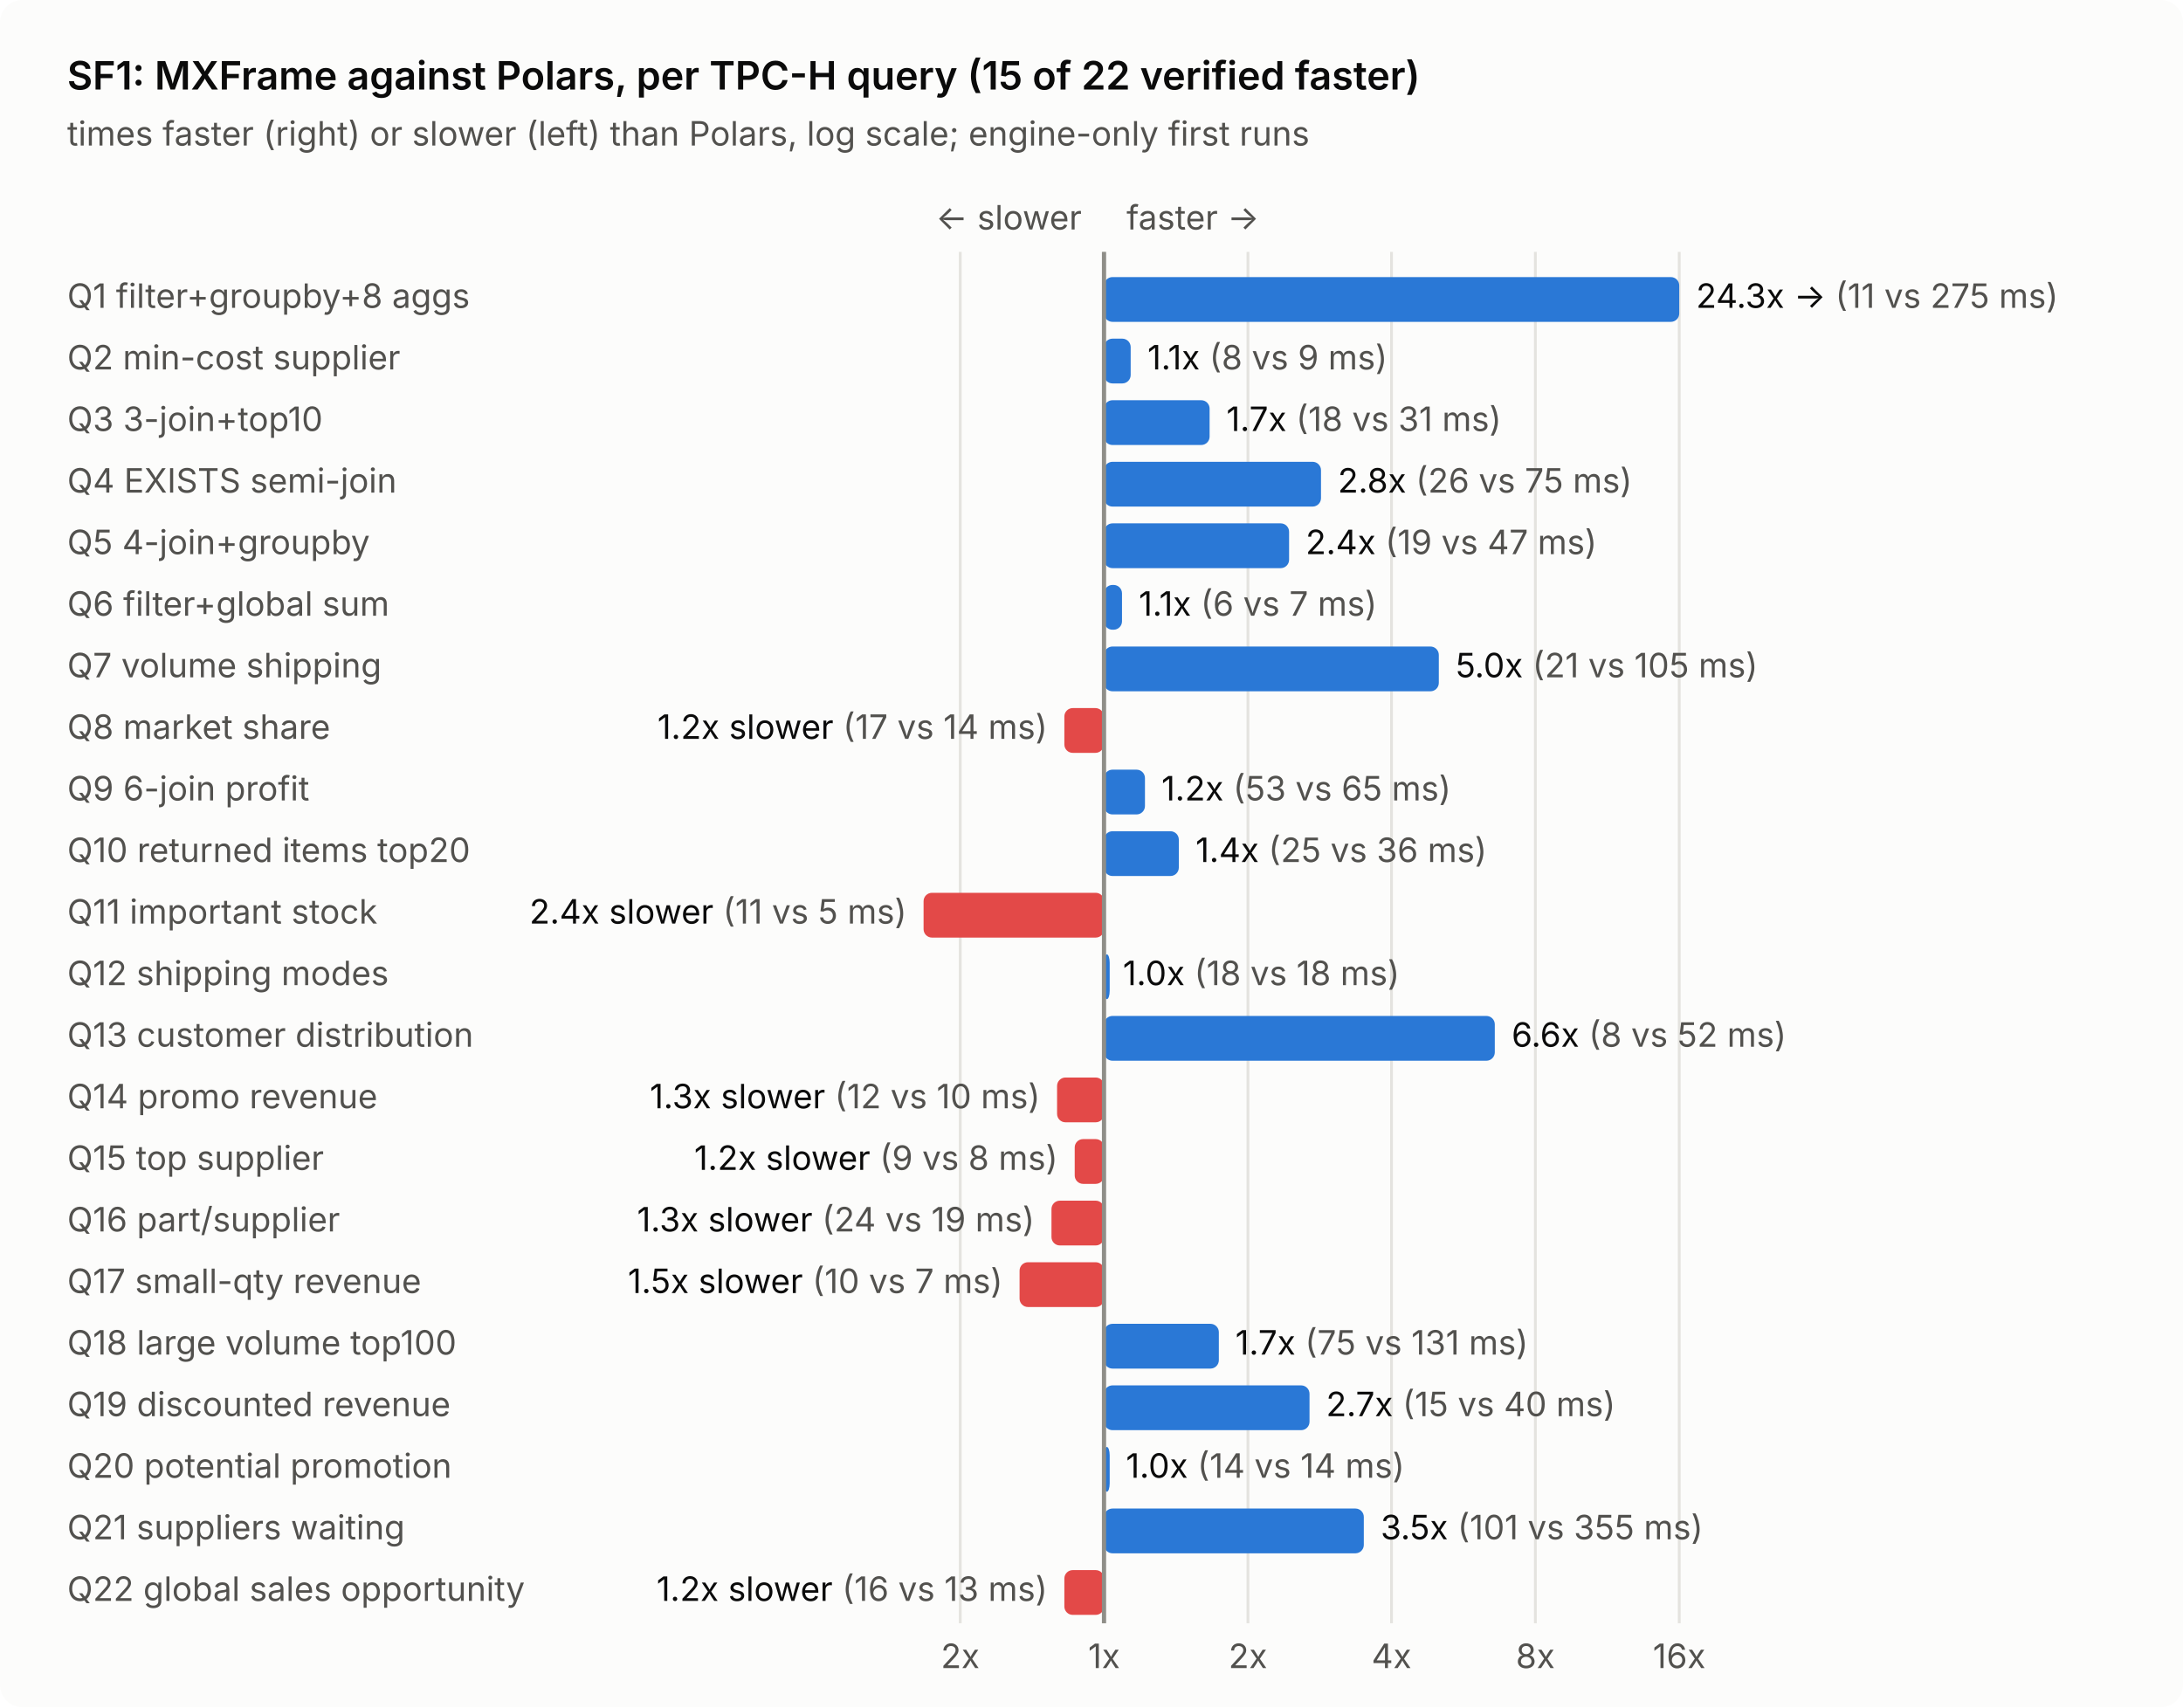
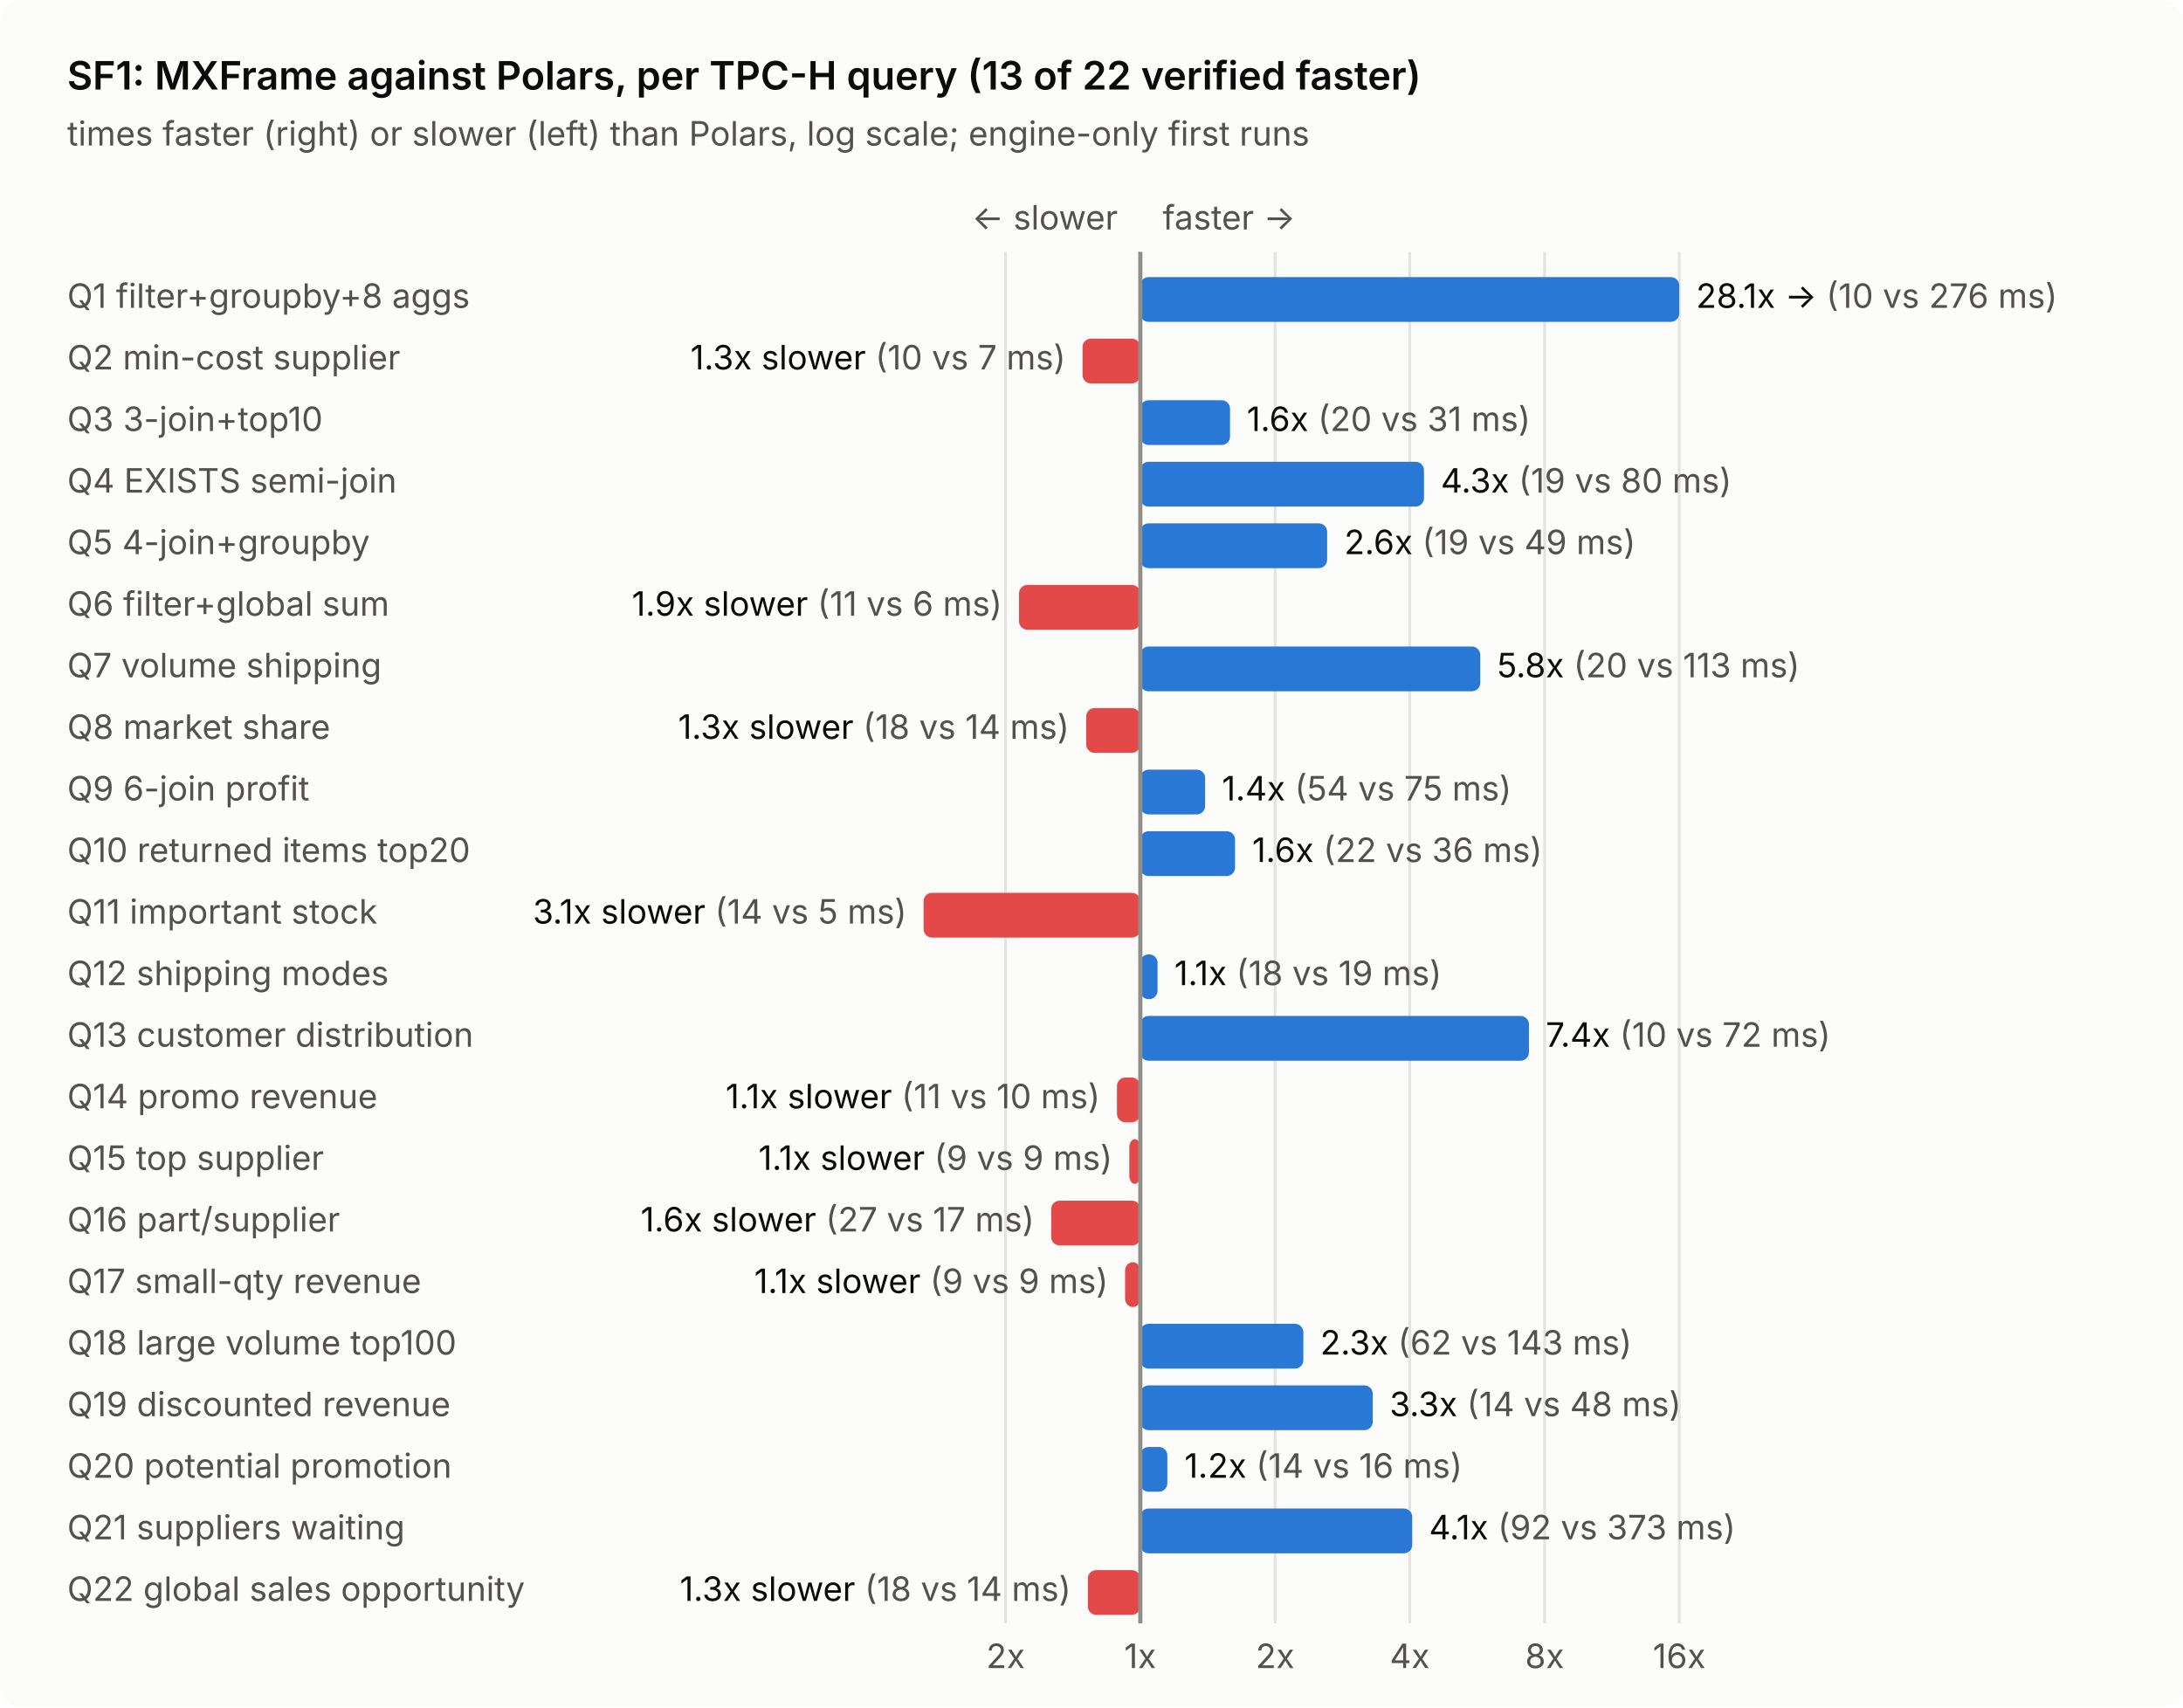
<svg xmlns="http://www.w3.org/2000/svg" width="780" height="610" viewBox="0 0 780 610" role="img" aria-label="Per-query speed against Polars at SF1">
  <style>
  .bg { fill: #fcfcfb } .t1 { fill: #0b0b0b } .t2 { fill: #52514e } .grid { stroke: #e4e3df }
  .axis { stroke: #b8b7b0 } .mx { stroke: #2a78d6; fill: #2a78d6 } .mxl { stroke: #2a78d6; fill: none } .pl { stroke: #eb6834 } .dk { stroke: #1baf7a }
  .fast { fill: #2a78d6 } .slow { fill: #e34948 } .mid { stroke: #8f8e88 }
  @media (prefers-color-scheme: dark) {
    .bg { fill: #1a1a19 } .t1 { fill: #f0efec } .t2 { fill: #c3c2b7 } .grid { stroke: #383835 }
    .axis { stroke: #5c5b57 } .mx { stroke: #3987e5; fill: #3987e5 } .mxl { stroke: #3987e5; fill: none } .pl { stroke: #d95926 } .dk { stroke: #199e70 }
    .fast { fill: #3987e5 } .slow { fill: #e66767 } .mid { stroke: #8f8e88 }
  }
  text { font-family: ui-sans-serif, system-ui, -apple-system, "Segoe UI", sans-serif; font-size: 12px }
  .title { font-size: 14px; font-weight: 600 }
</style>
  <rect class="bg" width="780" height="610" rx="8" />
-   <text class="t1 title" x="24" y="32">SF1: MXFrame against Polars, per TPC-H query (15 of 22 verified faster)</text>
+   <text class="t1 title" x="24" y="32">SF1: MXFrame against Polars, per TPC-H query (13 of 22 verified faster)</text>
  <text class="t2" x="24" y="52">times faster (right) or slower (left) than Polars, log scale; engine-only first runs</text>
-   <text class="t2" x="402.5" y="82">faster →</text>
-   <text class="t2" x="386.5" y="82" text-anchor="end">← slower</text>
-   <line class="grid" x1="343.1" x2="343.1" y1="90" y2="580" />
-   <text class="t2" x="343.1" y="596" text-anchor="middle">2x</text>
-   <line class="grid" x1="394.5" x2="394.5" y1="90" y2="580" />
-   <text class="t2" x="394.5" y="596" text-anchor="middle">1x</text>
-   <line class="grid" x1="445.9" x2="445.9" y1="90" y2="580" />
-   <text class="t2" x="445.9" y="596" text-anchor="middle">2x</text>
-   <line class="grid" x1="497.2" x2="497.2" y1="90" y2="580" />
-   <text class="t2" x="497.2" y="596" text-anchor="middle">4x</text>
-   <line class="grid" x1="548.6" x2="548.6" y1="90" y2="580" />
-   <text class="t2" x="548.6" y="596" text-anchor="middle">8x</text>
+   <text class="t2" x="415.4" y="82">faster →</text>
+   <text class="t2" x="399.4" y="82" text-anchor="end">← slower</text>
+   <line class="grid" x1="359.3" x2="359.3" y1="90" y2="580" />
+   <text class="t2" x="359.3" y="596" text-anchor="middle">2x</text>
+   <line class="grid" x1="407.4" x2="407.4" y1="90" y2="580" />
+   <text class="t2" x="407.4" y="596" text-anchor="middle">1x</text>
+   <line class="grid" x1="455.6" x2="455.6" y1="90" y2="580" />
+   <text class="t2" x="455.6" y="596" text-anchor="middle">2x</text>
+   <line class="grid" x1="503.7" x2="503.7" y1="90" y2="580" />
+   <text class="t2" x="503.7" y="596" text-anchor="middle">4x</text>
+   <line class="grid" x1="551.9" x2="551.9" y1="90" y2="580" />
+   <text class="t2" x="551.9" y="596" text-anchor="middle">8x</text>
  <line class="grid" x1="600.0" x2="600.0" y1="90" y2="580" />
  <text class="t2" x="600.0" y="596" text-anchor="middle">16x</text>
  <text class="t2" x="24" y="110">Q1 filter+groupby+8 aggs</text>
-   <rect class="fast" x="394.5" y="99" width="205.5" height="16" rx="3" />
-   <text class="t1" x="606.0" y="110" text-anchor="start">24.3x → <tspan class="t2">(11 vs 275 ms)</tspan>
+   <rect class="fast" x="407.4" y="99" width="192.6" height="16" rx="3" />
+   <text class="t1" x="606.0" y="110" text-anchor="start">28.1x → <tspan class="t2">(10 vs 276 ms)</tspan>
  </text>
  <text class="t2" x="24" y="132">Q2 min-cost supplier</text>
-   <rect class="fast" x="394.5" y="121" width="9.5" height="16" rx="3" />
-   <text class="t1" x="410.0" y="132" text-anchor="start">1.1x <tspan class="t2">(8 vs 9 ms)</tspan>
+   <rect class="slow" x="386.8" y="121" width="20.6" height="16" rx="3" />
+   <text class="t1" x="380.8" y="132" text-anchor="end">1.3x slower <tspan class="t2">(10 vs 7 ms)</tspan>
  </text>
  <text class="t2" x="24" y="154">Q3 3-join+top10</text>
-   <rect class="fast" x="394.5" y="143" width="37.7" height="16" rx="3" />
-   <text class="t1" x="438.2" y="154" text-anchor="start">1.7x <tspan class="t2">(18 vs 31 ms)</tspan>
+   <rect class="fast" x="407.4" y="143" width="32.1" height="16" rx="3" />
+   <text class="t1" x="445.5" y="154" text-anchor="start">1.6x <tspan class="t2">(20 vs 31 ms)</tspan>
  </text>
  <text class="t2" x="24" y="176">Q4 EXISTS semi-join</text>
-   <rect class="fast" x="394.5" y="165" width="77.5" height="16" rx="3" />
-   <text class="t1" x="478.0" y="176" text-anchor="start">2.8x <tspan class="t2">(26 vs 75 ms)</tspan>
+   <rect class="fast" x="407.4" y="165" width="101.4" height="16" rx="3" />
+   <text class="t1" x="514.8" y="176" text-anchor="start">4.3x <tspan class="t2">(19 vs 80 ms)</tspan>
  </text>
  <text class="t2" x="24" y="198">Q5 4-join+groupby</text>
-   <rect class="fast" x="394.5" y="187" width="66.1" height="16" rx="3" />
-   <text class="t1" x="466.5" y="198" text-anchor="start">2.4x <tspan class="t2">(19 vs 47 ms)</tspan>
+   <rect class="fast" x="407.4" y="187" width="66.8" height="16" rx="3" />
+   <text class="t1" x="480.3" y="198" text-anchor="start">2.6x <tspan class="t2">(19 vs 49 ms)</tspan>
  </text>
  <text class="t2" x="24" y="220">Q6 filter+global sum</text>
-   <rect class="fast" x="394.5" y="209" width="6.4" height="16" rx="3" />
-   <text class="t1" x="406.9" y="220" text-anchor="start">1.1x <tspan class="t2">(6 vs 7 ms)</tspan>
+   <rect class="slow" x="364.1" y="209" width="43.3" height="16" rx="3" />
+   <text class="t1" x="358.1" y="220" text-anchor="end">1.9x slower <tspan class="t2">(11 vs 6 ms)</tspan>
  </text>
  <text class="t2" x="24" y="242">Q7 volume shipping</text>
-   <rect class="fast" x="394.5" y="231" width="119.6" height="16" rx="3" />
-   <text class="t1" x="520.1" y="242" text-anchor="start">5.0x <tspan class="t2">(21 vs 105 ms)</tspan>
+   <rect class="fast" x="407.4" y="231" width="121.5" height="16" rx="3" />
+   <text class="t1" x="534.9" y="242" text-anchor="start">5.8x <tspan class="t2">(20 vs 113 ms)</tspan>
  </text>
  <text class="t2" x="24" y="264">Q8 market share</text>
-   <rect class="slow" x="380.3" y="253" width="14.1" height="16" rx="3" />
-   <text class="t1" x="374.3" y="264" text-anchor="end">1.2x slower <tspan class="t2">(17 vs 14 ms)</tspan>
+   <rect class="slow" x="388.1" y="253" width="19.3" height="16" rx="3" />
+   <text class="t1" x="382.1" y="264" text-anchor="end">1.3x slower <tspan class="t2">(18 vs 14 ms)</tspan>
  </text>
  <text class="t2" x="24" y="286">Q9 6-join profit</text>
-   <rect class="fast" x="394.5" y="275" width="14.6" height="16" rx="3" />
-   <text class="t1" x="415.0" y="286" text-anchor="start">1.2x <tspan class="t2">(53 vs 65 ms)</tspan>
+   <rect class="fast" x="407.4" y="275" width="23.2" height="16" rx="3" />
+   <text class="t1" x="436.6" y="286" text-anchor="start">1.4x <tspan class="t2">(54 vs 75 ms)</tspan>
  </text>
  <text class="t2" x="24" y="308">Q10 returned items top20</text>
-   <rect class="fast" x="394.5" y="297" width="26.7" height="16" rx="3" />
-   <text class="t1" x="427.2" y="308" text-anchor="start">1.4x <tspan class="t2">(25 vs 36 ms)</tspan>
+   <rect class="fast" x="407.4" y="297" width="33.9" height="16" rx="3" />
+   <text class="t1" x="447.4" y="308" text-anchor="start">1.6x <tspan class="t2">(22 vs 36 ms)</tspan>
  </text>
  <text class="t2" x="24" y="330">Q11 important stock</text>
-   <rect class="slow" x="330.0" y="319" width="64.5" height="16" rx="3" />
-   <text class="t1" x="324.0" y="330" text-anchor="end">2.4x slower <tspan class="t2">(11 vs 5 ms)</tspan>
+   <rect class="slow" x="330.0" y="319" width="77.4" height="16" rx="3" />
+   <text class="t1" x="324.0" y="330" text-anchor="end">3.1x slower <tspan class="t2">(14 vs 5 ms)</tspan>
  </text>
  <text class="t2" x="24" y="352">Q12 shipping modes</text>
-   <rect class="fast" x="394.5" y="341" width="2.0" height="16" rx="3" />
-   <text class="t1" x="401.2" y="352" text-anchor="start">1.0x <tspan class="t2">(18 vs 18 ms)</tspan>
+   <rect class="fast" x="407.4" y="341" width="6.2" height="16" rx="3" />
+   <text class="t1" x="419.6" y="352" text-anchor="start">1.1x <tspan class="t2">(18 vs 19 ms)</tspan>
  </text>
  <text class="t2" x="24" y="374">Q13 customer distribution</text>
-   <rect class="fast" x="394.5" y="363" width="139.6" height="16" rx="3" />
-   <text class="t1" x="540.1" y="374" text-anchor="start">6.6x <tspan class="t2">(8 vs 52 ms)</tspan>
+   <rect class="fast" x="407.4" y="363" width="138.9" height="16" rx="3" />
+   <text class="t1" x="552.3" y="374" text-anchor="start">7.4x <tspan class="t2">(10 vs 72 ms)</tspan>
  </text>
  <text class="t2" x="24" y="396">Q14 promo revenue</text>
-   <rect class="slow" x="377.7" y="385" width="16.8" height="16" rx="3" />
-   <text class="t1" x="371.7" y="396" text-anchor="end">1.3x slower <tspan class="t2">(12 vs 10 ms)</tspan>
+   <rect class="slow" x="399.1" y="385" width="8.3" height="16" rx="3" />
+   <text class="t1" x="393.1" y="396" text-anchor="end">1.1x slower <tspan class="t2">(11 vs 10 ms)</tspan>
  </text>
  <text class="t2" x="24" y="418">Q15 top supplier</text>
-   <rect class="slow" x="384.0" y="407" width="10.5" height="16" rx="3" />
-   <text class="t1" x="378.0" y="418" text-anchor="end">1.2x slower <tspan class="t2">(9 vs 8 ms)</tspan>
+   <rect class="slow" x="403.5" y="407" width="3.9" height="16" rx="3" />
+   <text class="t1" x="397.5" y="418" text-anchor="end">1.1x slower <tspan class="t2">(9 vs 9 ms)</tspan>
  </text>
  <text class="t2" x="24" y="440">Q16 part/supplier</text>
-   <rect class="slow" x="375.7" y="429" width="18.8" height="16" rx="3" />
-   <text class="t1" x="369.7" y="440" text-anchor="end">1.3x slower <tspan class="t2">(24 vs 19 ms)</tspan>
+   <rect class="slow" x="375.6" y="429" width="31.9" height="16" rx="3" />
+   <text class="t1" x="369.6" y="440" text-anchor="end">1.6x slower <tspan class="t2">(27 vs 17 ms)</tspan>
  </text>
  <text class="t2" x="24" y="462">Q17 small-qty revenue</text>
-   <rect class="slow" x="364.3" y="451" width="30.2" height="16" rx="3" />
-   <text class="t1" x="358.3" y="462" text-anchor="end">1.5x slower <tspan class="t2">(10 vs 7 ms)</tspan>
+   <rect class="slow" x="402.0" y="451" width="5.5" height="16" rx="3" />
+   <text class="t1" x="396.0" y="462" text-anchor="end">1.1x slower <tspan class="t2">(9 vs 9 ms)</tspan>
  </text>
  <text class="t2" x="24" y="484">Q18 large volume top100</text>
-   <rect class="fast" x="394.5" y="473" width="41.0" height="16" rx="3" />
-   <text class="t1" x="441.4" y="484" text-anchor="start">1.7x <tspan class="t2">(75 vs 131 ms)</tspan>
+   <rect class="fast" x="407.4" y="473" width="58.3" height="16" rx="3" />
+   <text class="t1" x="471.7" y="484" text-anchor="start">2.3x <tspan class="t2">(62 vs 143 ms)</tspan>
  </text>
  <text class="t2" x="24" y="506">Q19 discounted revenue</text>
-   <rect class="fast" x="394.5" y="495" width="73.4" height="16" rx="3" />
-   <text class="t1" x="473.8" y="506" text-anchor="start">2.7x <tspan class="t2">(15 vs 40 ms)</tspan>
+   <rect class="fast" x="407.4" y="495" width="83.1" height="16" rx="3" />
+   <text class="t1" x="496.5" y="506" text-anchor="start">3.3x <tspan class="t2">(14 vs 48 ms)</tspan>
  </text>
  <text class="t2" x="24" y="528">Q20 potential promotion</text>
-   <rect class="fast" x="394.5" y="517" width="2.0" height="16" rx="3" />
-   <text class="t1" x="402.3" y="528" text-anchor="start">1.0x <tspan class="t2">(14 vs 14 ms)</tspan>
+   <rect class="fast" x="407.4" y="517" width="9.7" height="16" rx="3" />
+   <text class="t1" x="423.2" y="528" text-anchor="start">1.2x <tspan class="t2">(14 vs 16 ms)</tspan>
  </text>
  <text class="t2" x="24" y="550">Q21 suppliers waiting</text>
-   <rect class="fast" x="394.5" y="539" width="92.8" height="16" rx="3" />
-   <text class="t1" x="493.3" y="550" text-anchor="start">3.5x <tspan class="t2">(101 vs 355 ms)</tspan>
+   <rect class="fast" x="407.4" y="539" width="97.2" height="16" rx="3" />
+   <text class="t1" x="510.6" y="550" text-anchor="start">4.1x <tspan class="t2">(92 vs 373 ms)</tspan>
  </text>
  <text class="t2" x="24" y="572">Q22 global sales opportunity</text>
-   <rect class="slow" x="380.3" y="561" width="14.2" height="16" rx="3" />
-   <text class="t1" x="374.3" y="572" text-anchor="end">1.2x slower <tspan class="t2">(16 vs 13 ms)</tspan>
+   <rect class="slow" x="388.7" y="561" width="18.7" height="16" rx="3" />
+   <text class="t1" x="382.7" y="572" text-anchor="end">1.3x slower <tspan class="t2">(18 vs 14 ms)</tspan>
  </text>
-   <line class="mid" stroke-width="1.5" x1="394.471" x2="394.471" y1="90" y2="580" />
+   <line class="mid" stroke-width="1.5" x1="407.448" x2="407.448" y1="90" y2="580" />
</svg>
